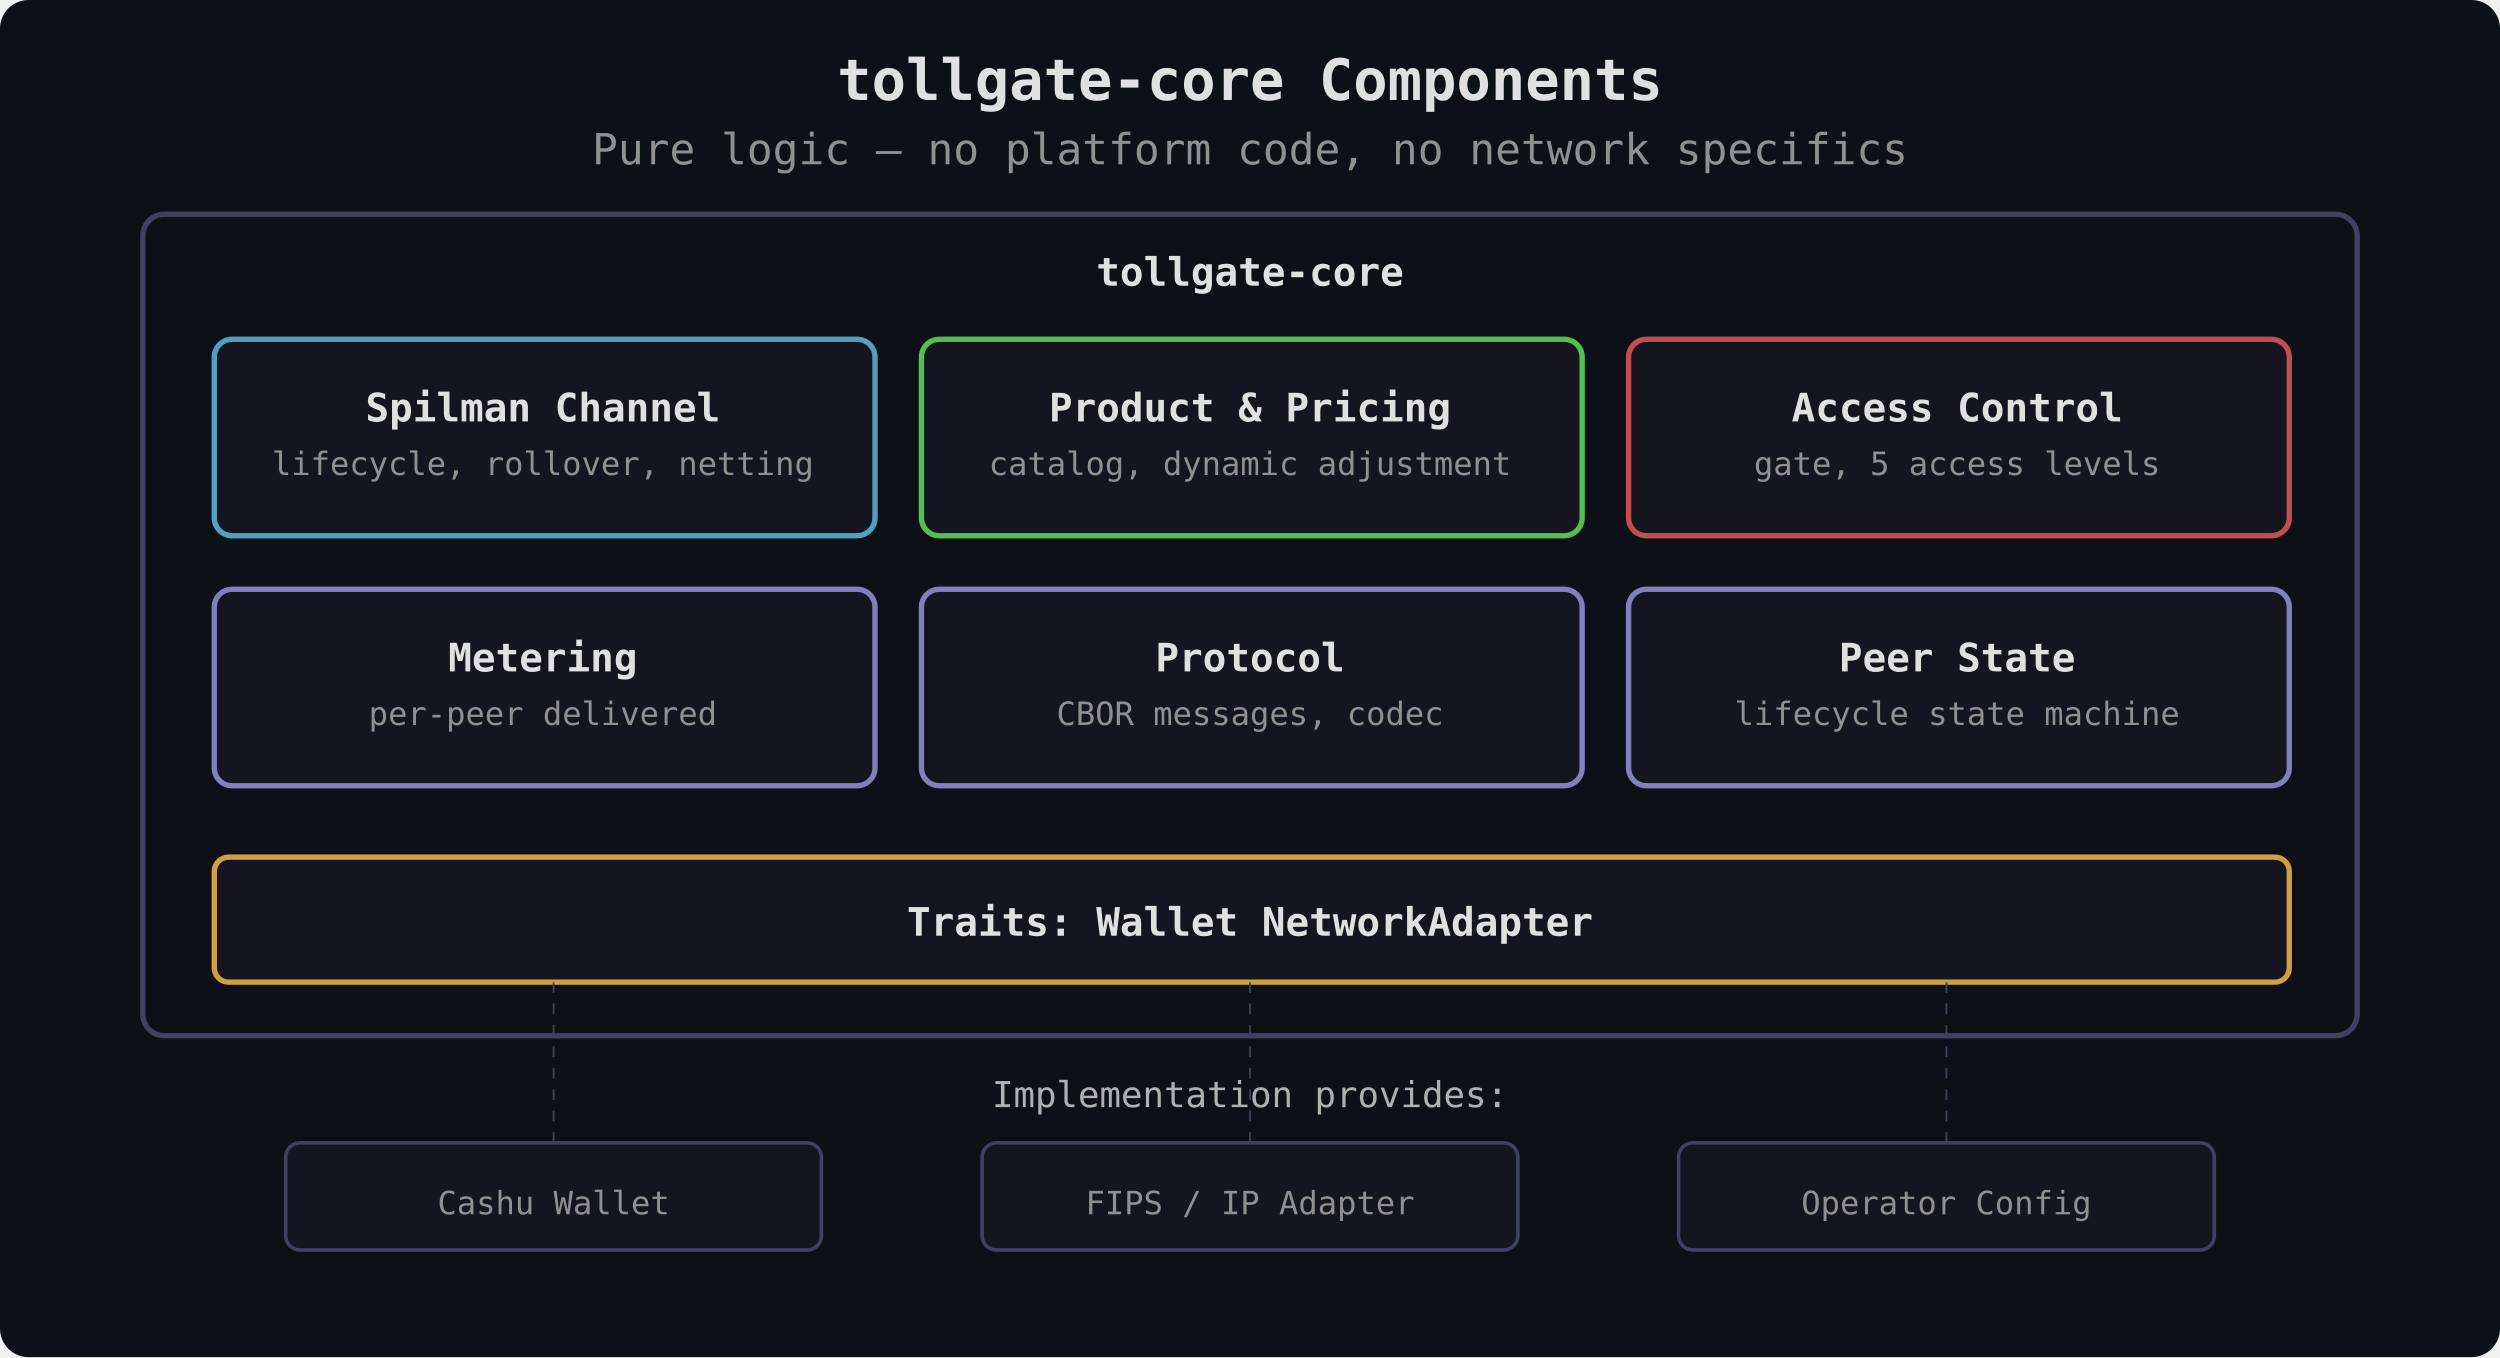
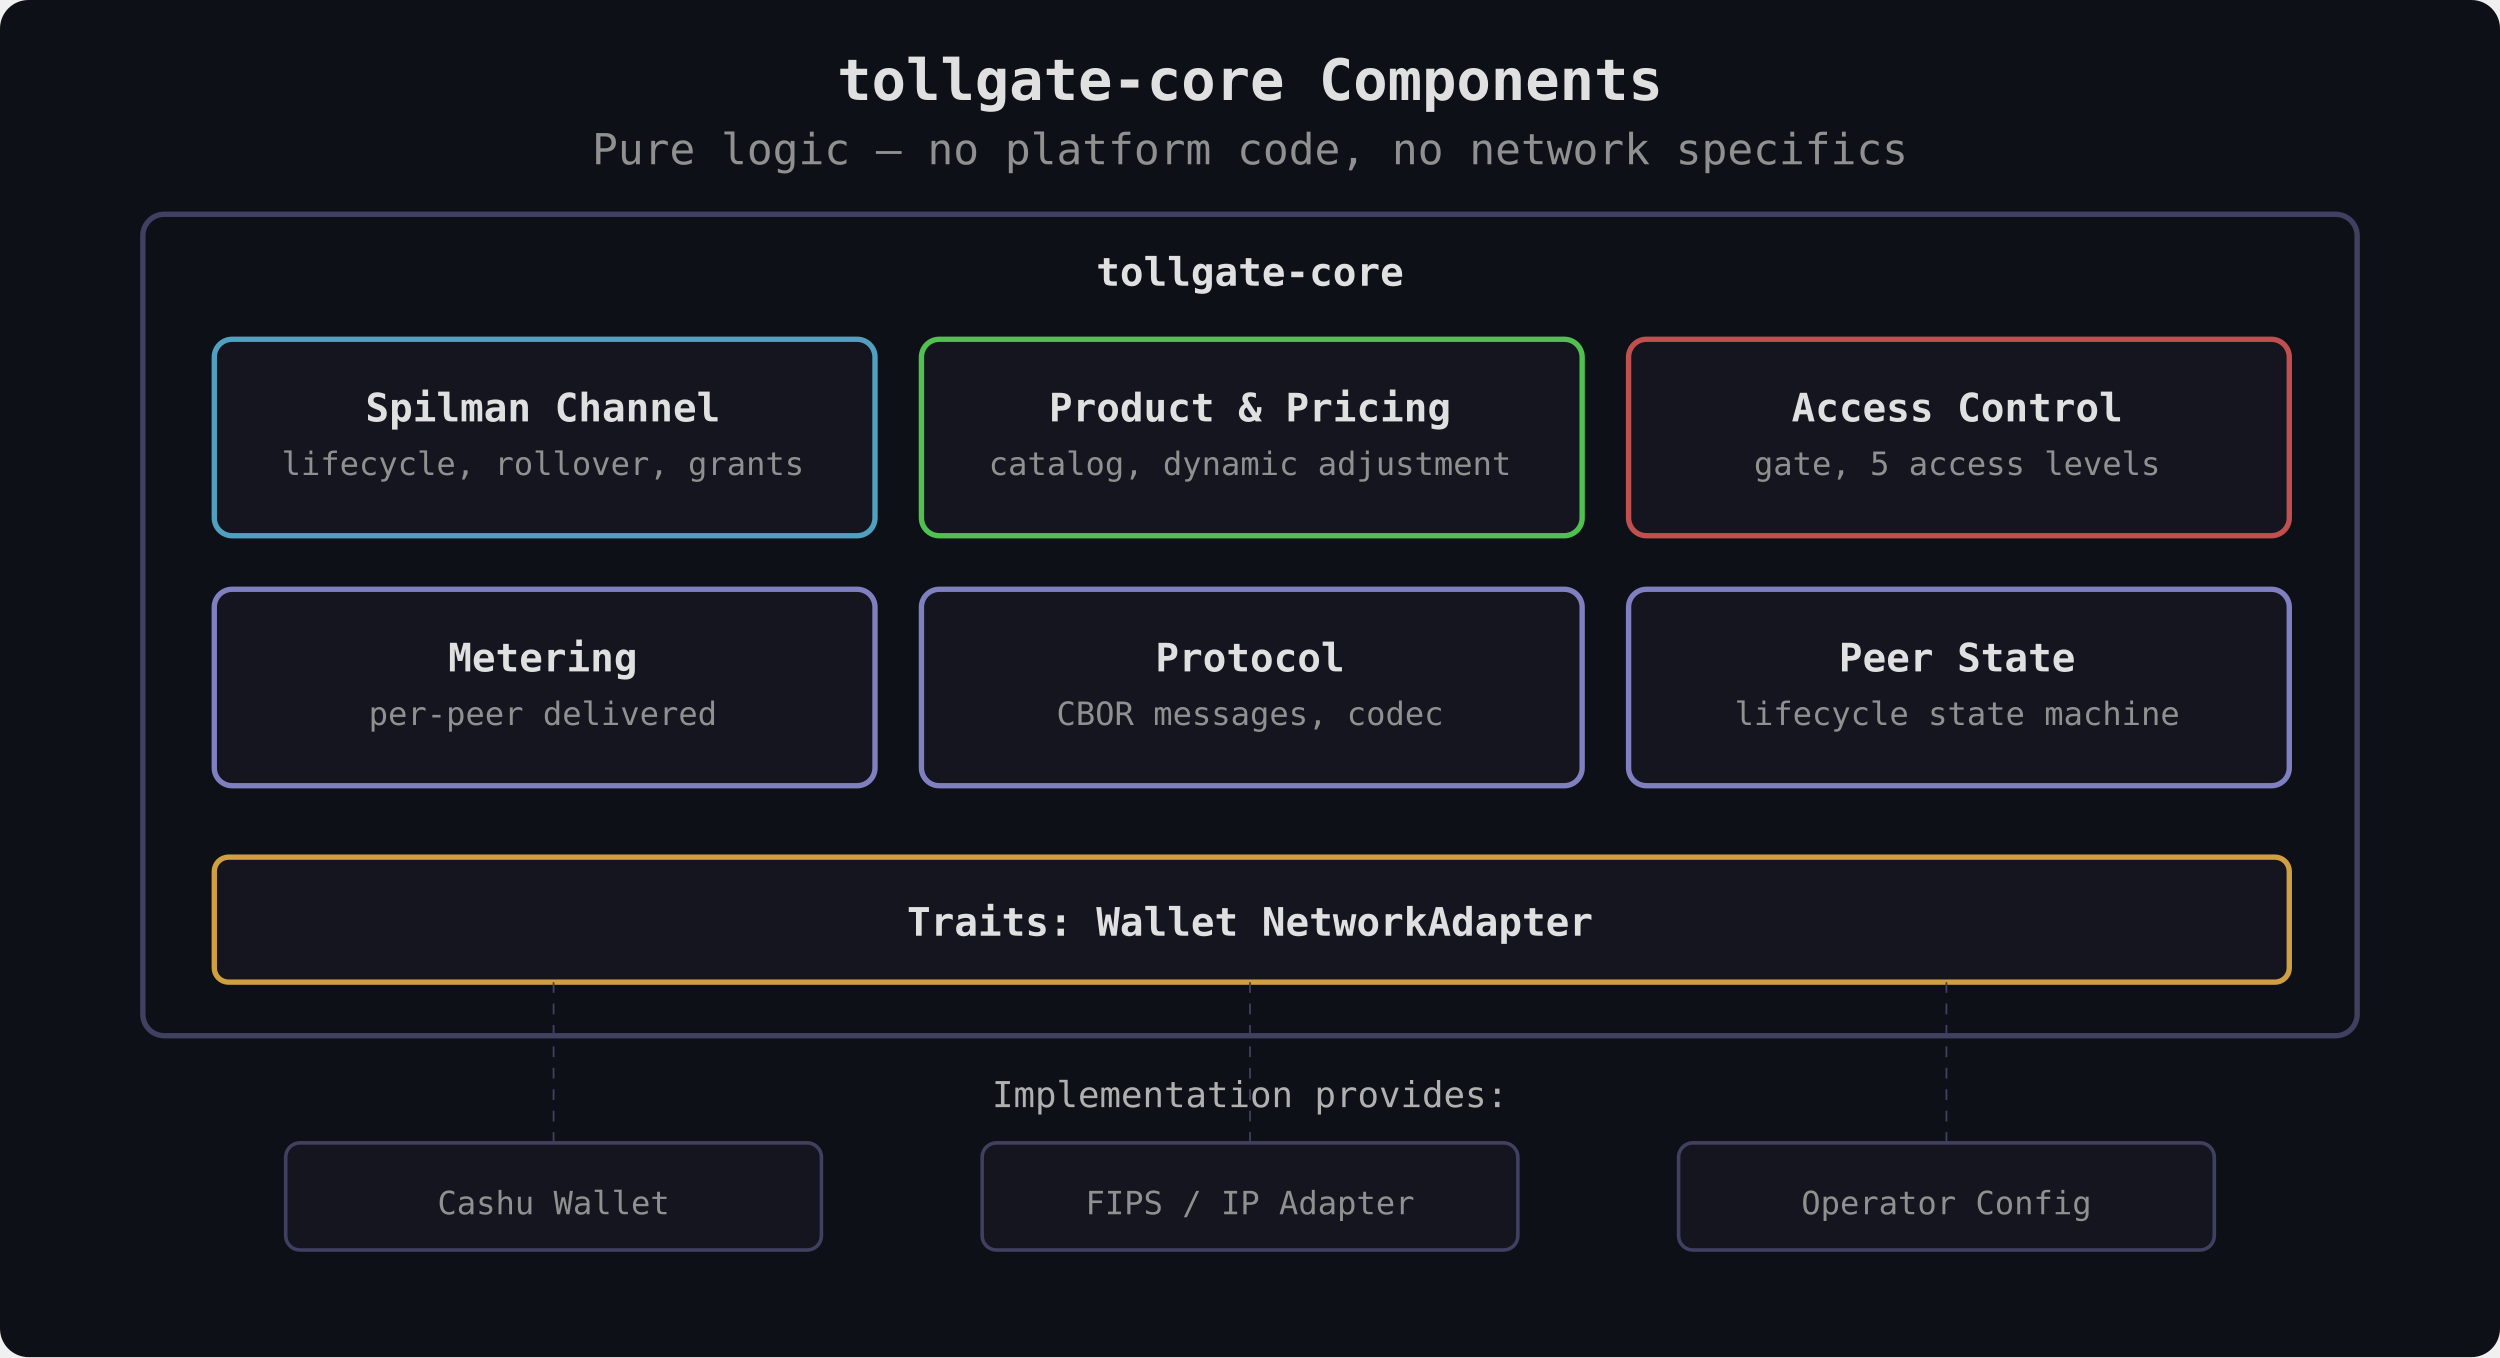
<svg xmlns="http://www.w3.org/2000/svg" viewBox="0 0 700 380" font-family="monospace" font-size="12">
  <style>
    text          { fill: #e0e0e0; }
    text.title    { font-size: 16px; font-weight: bold; }
    text.subtitle { font-size: 12px; fill: #909090; }
    text.mlabel   { font-size: 11px; font-weight: bold; }
    text.mdesc    { font-size: 9px; fill: #909090; }
    text.tlabel   { font-size: 10px; fill: #b0b0b0; }
    text.caption  { font-size: 11px; fill: #707080; font-style: italic; }

    .bg           { fill: #0d1117; }
    .callout      { fill: #151520; }
    .node         { fill: #2e3a5e; stroke: #5080c0; }

    @media (prefers-color-scheme: light) {
      text          { fill: #1f2328; }
      text.subtitle, text.nrole, text.plabel, text.annot, text.altlabel,
      text.elabel, text.mdesc, text.tlabel { fill: #656d76; }
      text.caption  { fill: #7c8186; }
      line.sep, line.life { stroke: #d1d9e0; }
      rect.alt      { stroke: #d1d9e0; }
      .bg           { fill: #ffffff; }
      .callout      { fill: #f6f8fa; }
      .node, rect.node { fill: #ddf4ff; stroke: #0969da; }
      rect.compute, rect.result { fill: #f6f8fa; }
    }
  </style>
  <rect width="700" height="380" rx="8" class="bg" />
  <text x="350" y="28" text-anchor="middle" class="title">tollgate-core Components</text>
  <text x="350" y="46" text-anchor="middle" class="subtitle">Pure logic — no platform code, no network specifics</text>
  <rect x="40" y="60" width="620" height="230" rx="6" fill="none" stroke="#404060" stroke-width="1.5" />
  <text x="350" y="80" text-anchor="middle" class="mlabel" fill="#707080">tollgate-core</text>
  <rect x="60" y="95" width="185" height="55" rx="5" class="callout" stroke="#50a0c0" stroke-width="1.5" />
  <text x="152" y="118" text-anchor="middle" class="mlabel" fill="#80c0e0">Spilman Channel</text>
-   <text x="152" y="133" text-anchor="middle" class="mdesc">lifecycle, rollover, netting</text>
+   <text x="152" y="133" text-anchor="middle" class="mdesc">lifecycle, rollover, grants</text>
  <rect x="258" y="95" width="185" height="55" rx="5" class="callout" stroke="#50c050" stroke-width="1.5" />
  <text x="350" y="118" text-anchor="middle" class="mlabel" fill="#80e080">Product &amp; Pricing</text>
  <text x="350" y="133" text-anchor="middle" class="mdesc">catalog, dynamic adjustment</text>
  <rect x="456" y="95" width="185" height="55" rx="5" class="callout" stroke="#c05050" stroke-width="1.5" />
  <text x="548" y="118" text-anchor="middle" class="mlabel" fill="#f08080">Access Control</text>
  <text x="548" y="133" text-anchor="middle" class="mdesc">gate, 5 access levels</text>
  <rect x="60" y="165" width="185" height="55" rx="5" class="callout" stroke="#8080c0" stroke-width="1.5" />
  <text x="152" y="188" text-anchor="middle" class="mlabel" fill="#a0a0e0">Metering</text>
  <text x="152" y="203" text-anchor="middle" class="mdesc">per-peer delivered</text>
  <rect x="258" y="165" width="185" height="55" rx="5" class="callout" stroke="#8080c0" stroke-width="1.5" />
  <text x="350" y="188" text-anchor="middle" class="mlabel" fill="#a0a0e0">Protocol</text>
  <text x="350" y="203" text-anchor="middle" class="mdesc">CBOR messages, codec</text>
  <rect x="456" y="165" width="185" height="55" rx="5" class="callout" stroke="#8080c0" stroke-width="1.5" />
  <text x="548" y="188" text-anchor="middle" class="mlabel" fill="#a0a0e0">Peer State</text>
  <text x="548" y="203" text-anchor="middle" class="mdesc">lifecycle state machine</text>
  <rect x="60" y="240" width="581" height="35" rx="4" class="callout" stroke="#d0a040" stroke-width="1.5" />
  <text x="350" y="262" text-anchor="middle" class="mlabel" fill="#d0a040">Traits: Wallet    NetworkAdapter</text>
  <text x="350" y="310" text-anchor="middle" class="tlabel">Implementation provides:</text>
  <rect x="80" y="320" width="150" height="30" rx="4" class="callout" stroke="#404060" stroke-width="1" />
  <text x="155" y="340" text-anchor="middle" class="mdesc" fill="#909090">Cashu Wallet</text>
  <rect x="275" y="320" width="150" height="30" rx="4" class="callout" stroke="#404060" stroke-width="1" />
  <text x="350" y="340" text-anchor="middle" class="mdesc" fill="#909090">FIPS / IP Adapter</text>
  <rect x="470" y="320" width="150" height="30" rx="4" class="callout" stroke="#404060" stroke-width="1" />
  <text x="545" y="340" text-anchor="middle" class="mdesc" fill="#909090">Operator Config</text>
  <line x1="155" y1="275" x2="155" y2="320" stroke="#404060" stroke-width="0.5" stroke-dasharray="3,3" />
  <line x1="350" y1="275" x2="350" y2="320" stroke="#404060" stroke-width="0.5" stroke-dasharray="3,3" />
  <line x1="545" y1="275" x2="545" y2="320" stroke="#404060" stroke-width="0.5" stroke-dasharray="3,3" />
</svg>
